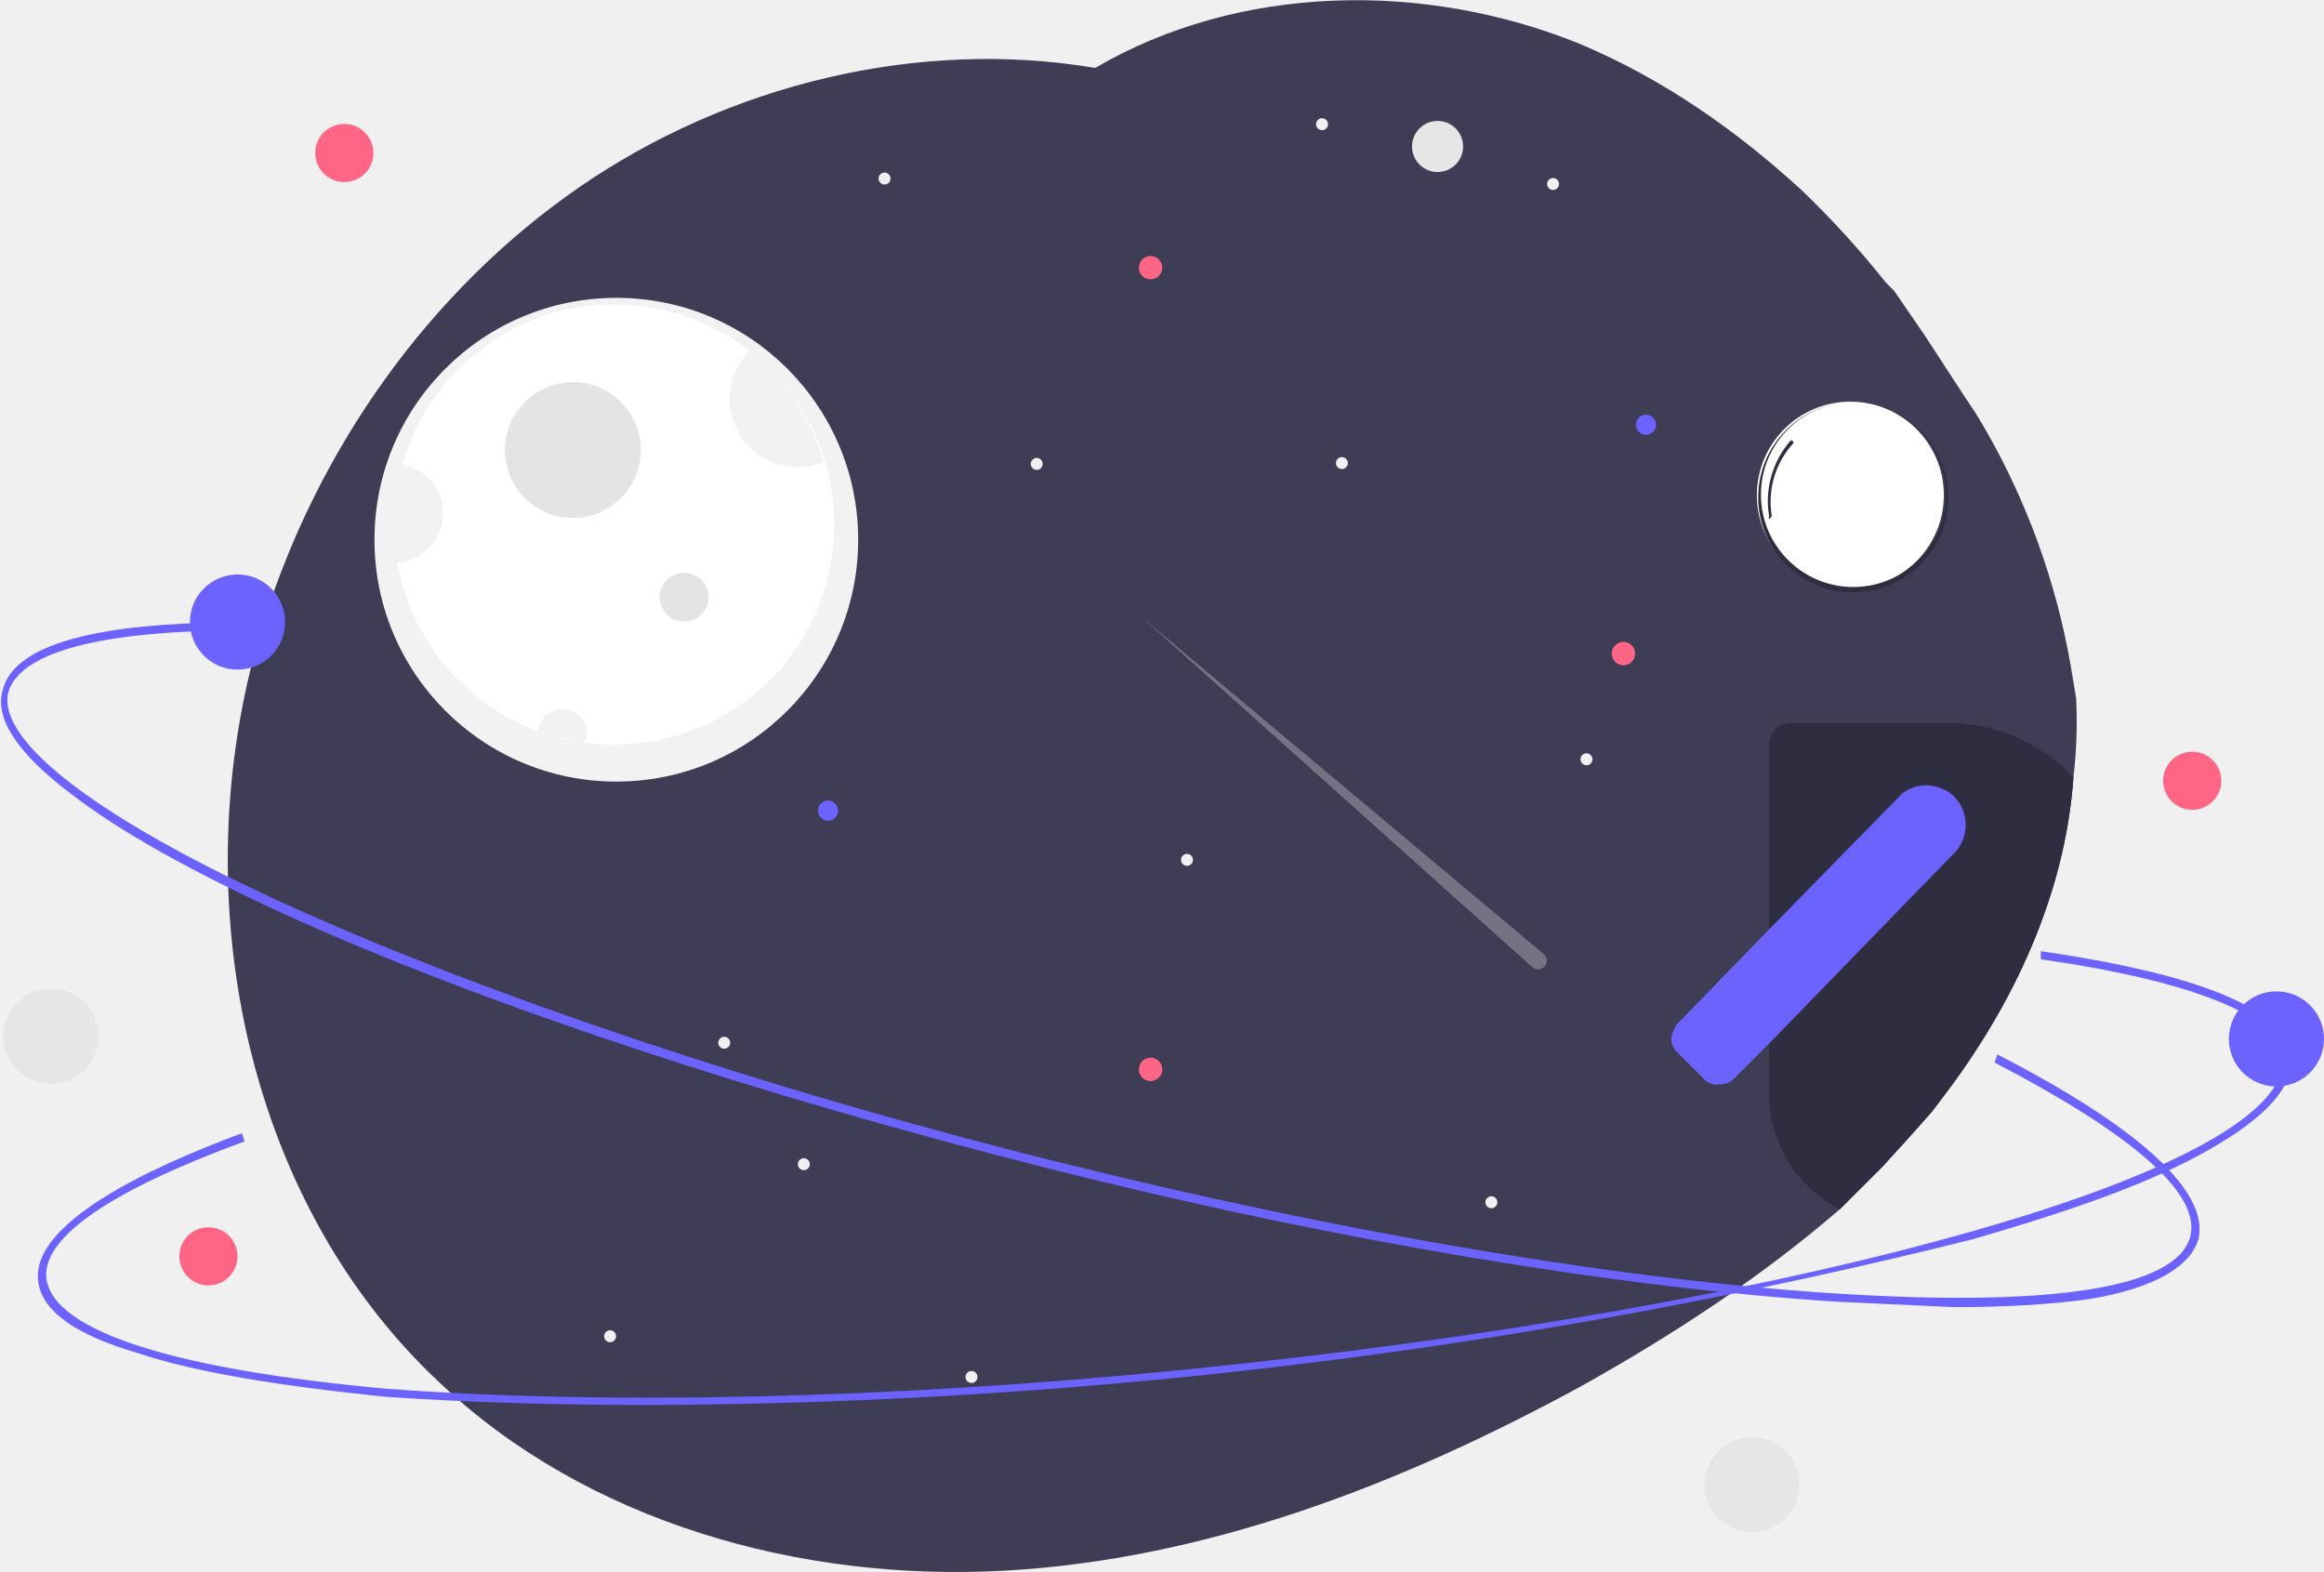
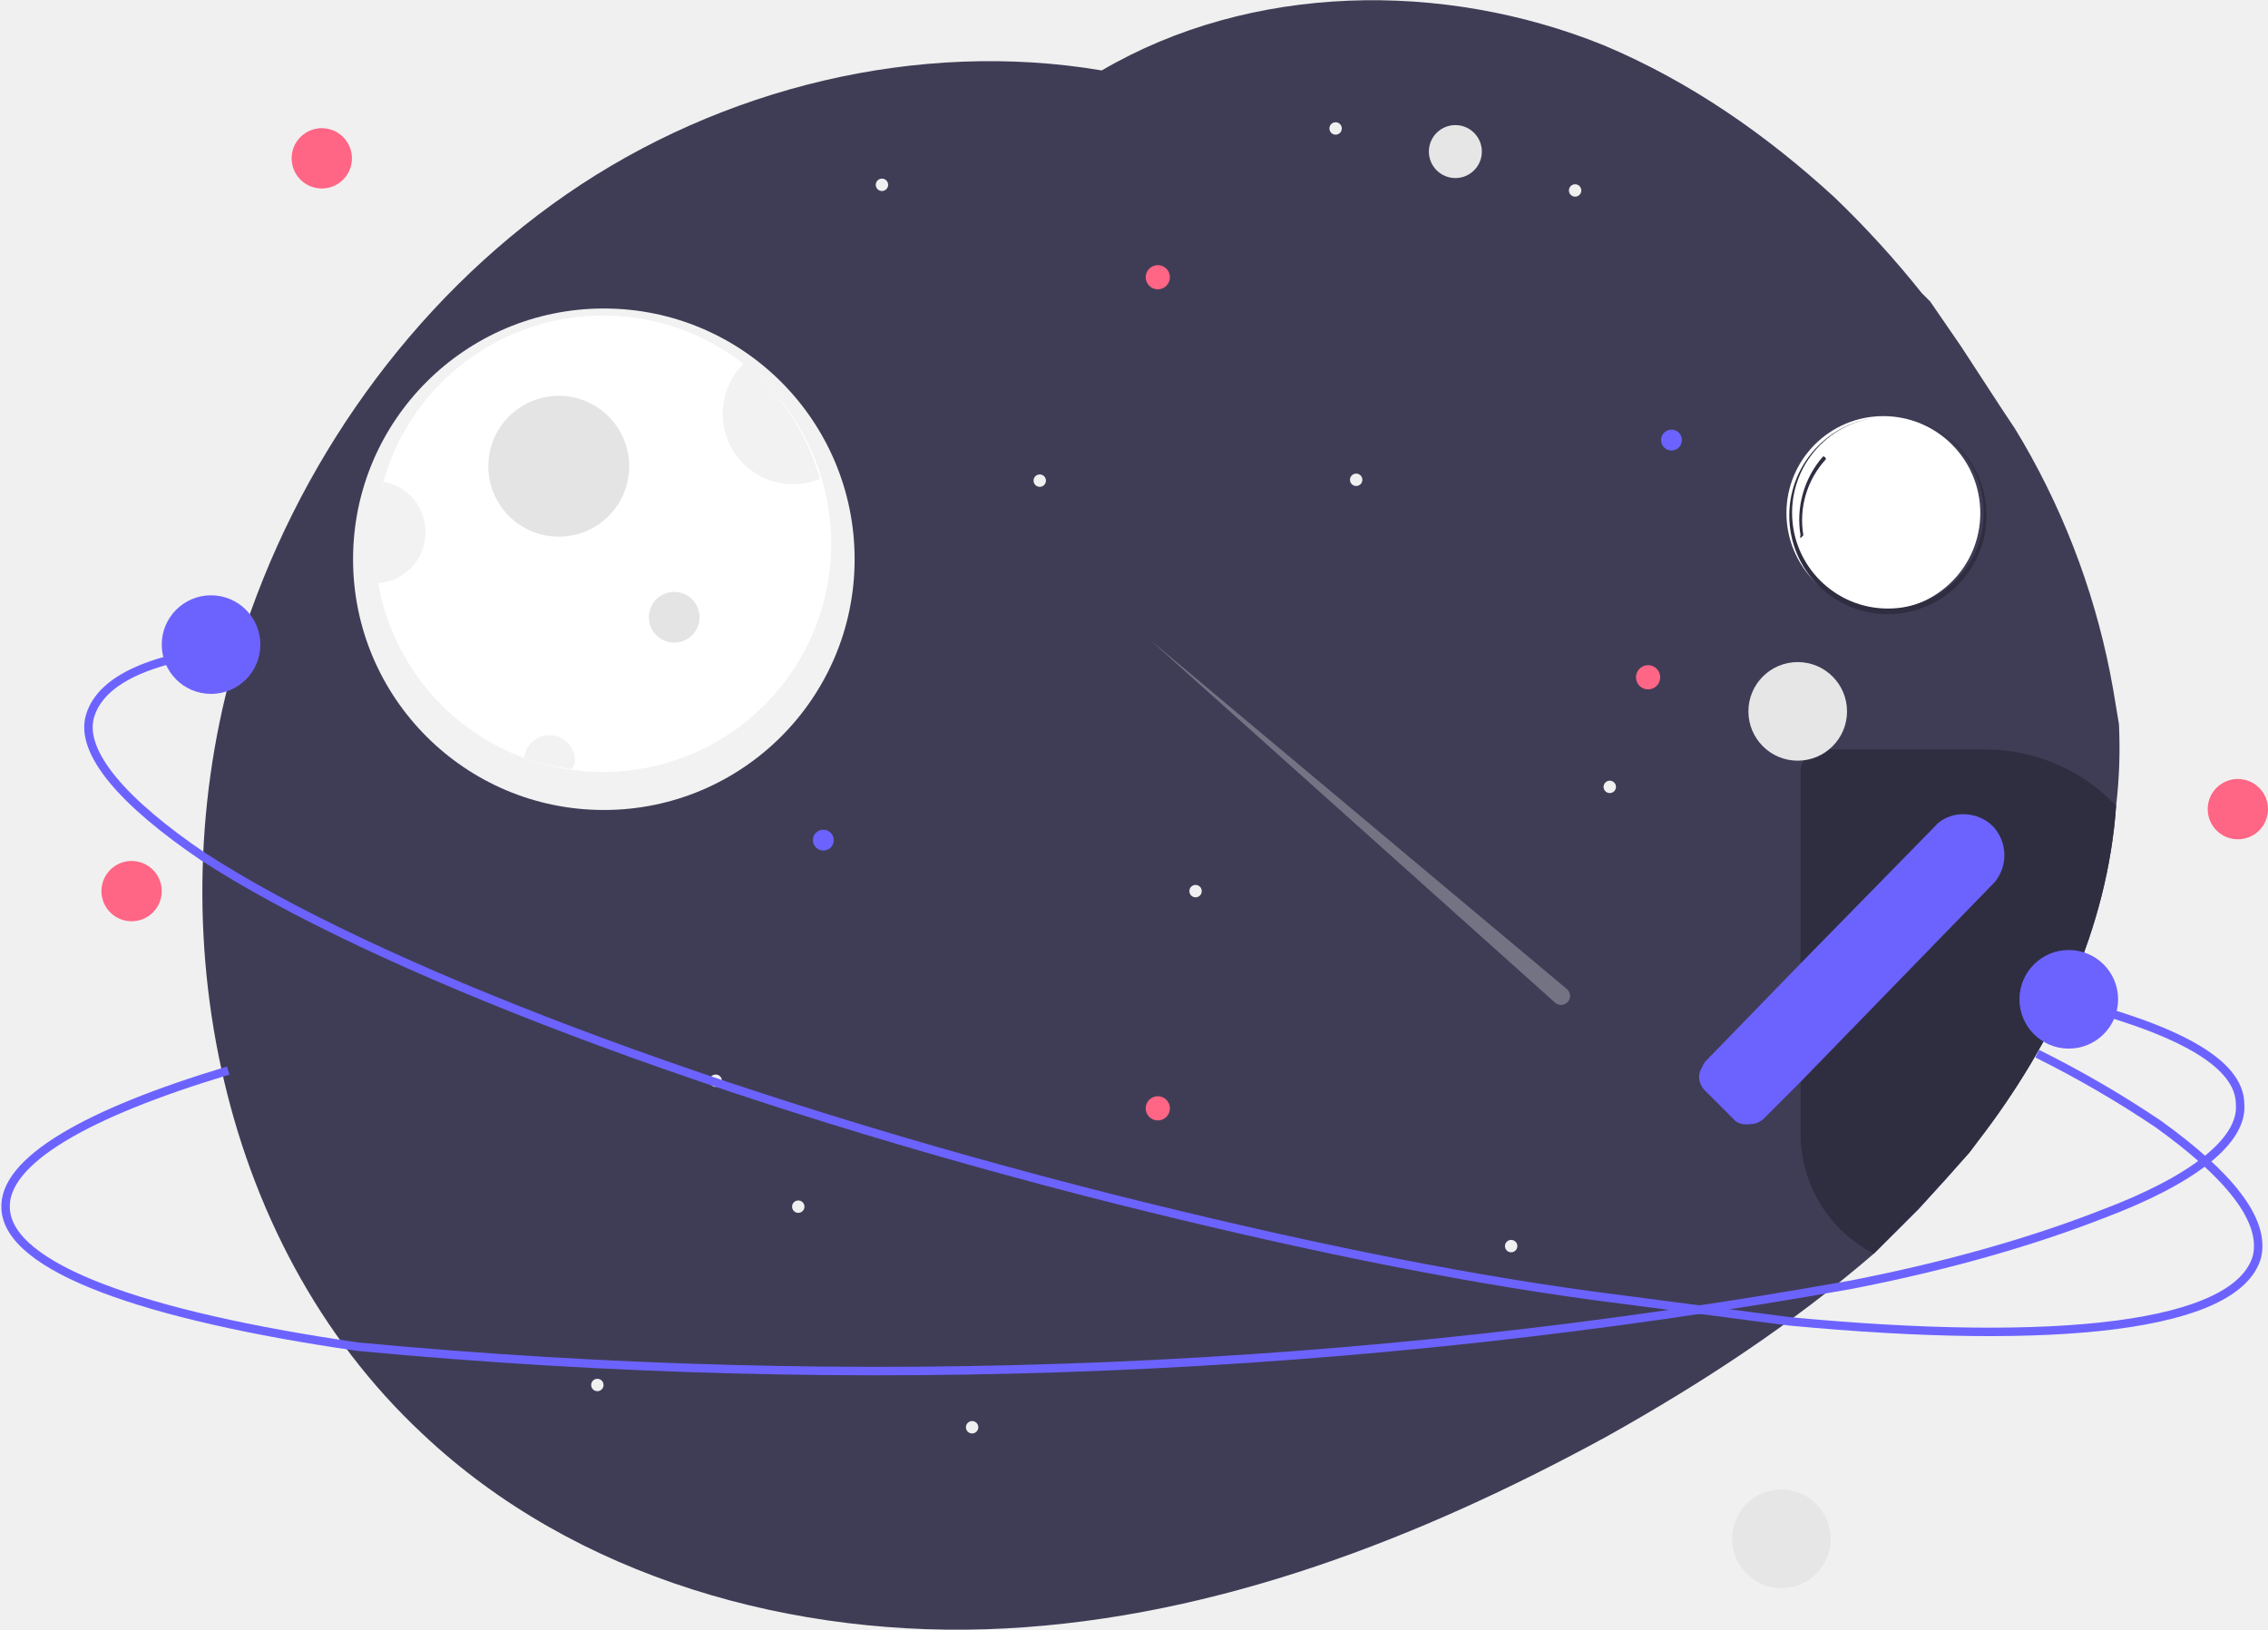
- <svg xmlns="http://www.w3.org/2000/svg" id="a27b99c7-e964-4c47-a10a-750eac27831c" width="855.2" height="578.4" viewBox="0 0 855.2 578.4">
-   <path d="M763 286c-3 43-22 84-49 119l-3 4-8 9-10 11-9 9-7 7c-29 25-61 46-95 65-66 36-138 64-213 68s-153-18-207-69c-74-69-95-184-65-280 20-64 61-122 116-160s125-55 190-44c53-31 121-32 178-9 31 13 58 32 82 54a344 344 0 0 1 31 34l3 3 11 16 15 23 4 6 3 5a266 266 0 0 1 32 88l2 12a175 175 0 0 1-1 29Z" style="fill:#3f3d56" />
-   <path d="M568 351 420 227l144 129a3 3 0 1 0 4-5Z" style="fill:#f0f0f0;opacity:.3;isolation:isolate" />
+ <svg xmlns="http://www.w3.org/2000/svg" id="a27b99c7-e964-4c47-a10a-750eac27831c" width="804.9" height="578.4" viewBox="0 0 804.9 578.4">
+   <path d="M763 286c-3 43-22 84-49 119l-3 4-8 9-10 11-9 9-7 7c-29 25-61 46-95 65-66 36-138 64-213 68s-153-18-207-69c-74-69-95-184-65-280 20-64 61-122 116-160s125-55 190-44c53-31 121-32 178-9 31 13 58 32 82 54a344 344 0 0 1 31 34l3 3 11 16 15 23 4 6 3 5a266 266 0 0 1 32 88l2 12a175 175 0 0 1-1 29Z" transform="translate(-12)" style="fill:#3f3d56" />
+   <path d="M568 351 420 227l144 129a3 3 0 1 0 4-5Z" transform="translate(-12)" style="fill:#f0f0f0;opacity:.3;isolation:isolate" />
  <g id="smallGalax">
-     <circle cx="226.8" cy="198.6" r="89" style="fill:#f2f2f2" />
-     <path d="M307 193a81 81 0 1 1-53-76 81 81 0 0 1 53 76Z" style="fill:#fff" />
-     <circle cx="210.8" cy="165.6" r="25" style="fill:#e4e4e4" />
-     <path d="M303 170a25 25 0 0 1-27-41 81 81 0 0 1 27 41Z" style="fill:#f2f2f2" />
-     <circle cx="252.2" cy="219.7" r="9" transform="rotate(-81 252 220)" style="fill:#e4e4e4" />
-     <path d="M216 271a8 8 0 0 1-1 2 82 82 0 0 1-17-4 9 9 0 1 1 18 2Zm-53-82a18 18 0 0 1-17 18 83 83 0 0 1 2-36 18 18 0 0 1 15 18Z" style="fill:#f2f2f2" />
+     <circle cx="214.3" cy="198.5" r="89" style="fill:#f2f2f2" />
+     <path d="M307 193a81 81 0 1 1-53-76 81 81 0 0 1 53 76Z" transform="translate(-12)" style="fill:#fff" />
+     <circle cx="198.3" cy="165.5" r="25" style="fill:#e4e4e4" />
+     <path d="M303 170a25 25 0 0 1-27-41 81 81 0 0 1 27 41Z" transform="translate(-12)" style="fill:#f2f2f2" />
+     <circle cx="251.7" cy="219.8" r="9" transform="rotate(-72 245 228)" style="fill:#e4e4e4" />
+     <path d="M216 271a8 8 0 0 1-1 2 82 82 0 0 1-17-4 9 9 0 1 1 18 2Zm-53-82a18 18 0 0 1-17 18 83 83 0 0 1 2-36 18 18 0 0 1 15 18Z" transform="translate(-12)" style="fill:#f2f2f2" />
  </g>
  <g id="stars">
-     <circle cx="605.7" cy="156.3" r="3.7" style="fill:#6c63ff" />
-     <circle cx="571.5" cy="67.7" r="2.2" style="fill:#f0f0f0" />
-     <circle cx="224.5" cy="491.7" r="2.2" style="fill:#f0f0f0" />
-     <circle cx="583.8" cy="279.4" r="2.2" style="fill:#f0f0f0" />
-     <circle cx="304.7" cy="298.3" r="3.7" style="fill:#6c63ff" />
-     <circle cx="266.5" cy="383.7" r="2.2" style="fill:#f0f0f0" />
-     <circle cx="486.5" cy="45.7" r="2.2" style="fill:#f0f0f0" />
-     <circle cx="357.5" cy="506.7" r="2.2" style="fill:#f0f0f0" />
-     <circle cx="325.5" cy="65.7" r="2.2" style="fill:#f0f0f0" />
-     <circle cx="381.5" cy="170.7" r="2.2" style="fill:#f0f0f0" />
-     <circle cx="295.8" cy="428.4" r="2.2" style="fill:#f0f0f0" />
-     <circle cx="548.8" cy="442.4" r="2.2" style="fill:#f0f0f0" />
-     <circle cx="436.8" cy="316.4" r="2.2" style="fill:#f0f0f0" />
-     <circle cx="493.8" cy="170.4" r="2.2" style="fill:#f0f0f0" />
-     <circle cx="597.4" cy="240.5" r="4.3" style="fill:#ff6584" />
-     <circle cx="423.4" cy="98.5" r="4.3" style="fill:#ff6584" />
-     <circle cx="423.4" cy="393.5" r="4.3" style="fill:#ff6584" />
+     <circle cx="593.2" cy="156.2" r="3.7" style="fill:#6c63ff" />
+     <circle cx="559" cy="67.6" r="2.2" style="fill:#f0f0f0" />
+     <circle cx="212" cy="491.6" r="2.2" style="fill:#f0f0f0" />
+     <circle cx="571.3" cy="279.3" r="2.2" style="fill:#f0f0f0" />
+     <circle cx="292.2" cy="298.2" r="3.7" style="fill:#6c63ff" />
+     <circle cx="254" cy="383.6" r="2.2" style="fill:#f0f0f0" />
+     <circle cx="474" cy="45.6" r="2.2" style="fill:#f0f0f0" />
+     <circle cx="345" cy="506.6" r="2.2" style="fill:#f0f0f0" />
+     <circle cx="313" cy="65.6" r="2.2" style="fill:#f0f0f0" />
+     <circle cx="369" cy="170.6" r="2.2" style="fill:#f0f0f0" />
+     <circle cx="283.3" cy="428.3" r="2.2" style="fill:#f0f0f0" />
+     <circle cx="536.3" cy="442.3" r="2.2" style="fill:#f0f0f0" />
+     <circle cx="424.3" cy="316.3" r="2.2" style="fill:#f0f0f0" />
+     <circle cx="481.3" cy="170.3" r="2.2" style="fill:#f0f0f0" />
+     <circle cx="584.9" cy="240.4" r="4.3" style="fill:#ff6584" />
+     <circle cx="410.9" cy="98.4" r="4.3" style="fill:#ff6584" />
+     <circle cx="410.9" cy="393.4" r="4.3" style="fill:#ff6584" />
  </g>
-   <path d="M691 418a8 8 0 0 0-7 6 7 7 0 0 0 0 2v12l9-9 10-11Z" style="fill:#6c63ff" />
-   <path id="ellipse_1" data-name="ellipse 1" d="m719 481-43-2c-79-5-183-22-290-49s-207-60-280-93c-35-16-62-31-80-45-20-15-28-28-25-38 5-21 50-25 88-25v3c-52 0-82 8-86 23-4 18 34 47 105 79s171 66 279 93 210 44 289 49 125-2 130-21c4-16-22-38-72-64l1-3c37 19 79 46 74 68-3 10-16 18-40 22-14 2-31 3-50 3Z" style="fill:#6c63ff" />
+   <path d="M691 418a8 8 0 0 0-7 6 7 7 0 0 0 0 2v12l9-9 10-11Z" transform="translate(-12)" style="fill:#6c63ff" />
  <g id="smallGalax2">
-     <circle cx="680.9" cy="182.2" r="34.4" style="fill:#fff" />
-     <path d="M682 148a35 35 0 1 0 35 35 35 35 0 0 0-35-35Zm0 68a34 34 0 1 1 34-34 34 34 0 0 1-34 34Z" style="fill:#2f2e41" />
-     <path d="M651 191a1 1 0 0 1 0-1 34 34 0 0 1 8-28 1 1 0 0 1 1 1 32 32 0 0 0-8 27Z" style="fill:#2f2e41" />
+     <circle cx="668.4" cy="182.1" r="34.4" style="fill:#fff" />
+     <path d="M682 148a35 35 0 1 0 35 35 35 35 0 0 0-35-35Zm0 68a34 34 0 1 1 34-34 34 34 0 0 1-34 34Z" transform="translate(-12)" style="fill:#2f2e41" />
+     <path d="M651 191a1 1 0 0 1 0-1 34 34 0 0 1 8-28 1 1 0 0 1 1 1 32 32 0 0 0-8 27Z" transform="translate(-12)" style="fill:#2f2e41" />
  </g>
-   <path d="M717 266h-58a8 8 0 0 0-8 8v128a48 48 0 0 0 26 43l7-7 9-9 10-11 8-9 3-4c27-35 46-76 49-119a64 64 0 0 0-46-20Z" style="fill:#2f2e41" />
-   <path d="M719 293a15 15 0 0 0-10-4 14 14 0 0 0-9 3 5 5 0 0 0-1 1l-48 49-34 35a8 8 0 0 0-1 2 6 6 0 0 0-1 3 7 7 0 0 0 2 5l1 1 10 10a7 7 0 0 0 5 1 7 7 0 0 0 5-2l1-1 12-12 69-71a15 15 0 0 0-1-20Z" style="fill:#6c63ff" />
-   <path id="ellipse_2" data-name="ellipse 2" d="M240 517c-36 0-69-1-98-3-39-4-70-9-91-16-24-7-36-16-37-27-2-21 40-41 75-54l1 3c-49 18-74 35-73 50 2 20 48 34 125 41 79 6 184 4 294-7s213-29 290-51c74-21 116-44 114-64-1-15-33-28-89-36v-3c41 6 90 17 92 39 1 11-9 22-30 34s-49 22-87 33a2037 2037 0 0 1-486 61Z" style="fill:#6c63ff" />
-   <circle id="smallGalax3" cx="529" cy="53.9" r="9.4" style="fill:#e6e6e6" />
-   <circle cx="18.7" cy="381.3" r="17.5" style="fill:#e6e6e6" />
-   <circle cx="87.4" cy="228.9" r="17.5" style="fill:#6c63ff" />
-   <circle cx="837.7" cy="382.3" r="17.5" style="fill:#6c63ff" />
-   <circle cx="126.7" cy="56.3" r="10.7" style="fill:#ff6584" />
-   <circle cx="76.7" cy="462.3" r="10.7" style="fill:#ff6584" />
-   <circle cx="806.7" cy="287.3" r="10.7" style="fill:#ff6584" />
-   <circle cx="644.7" cy="546.3" r="17.5" style="fill:#e6e6e6" />
+   <path d="M717 266h-58a8 8 0 0 0-8 8v128a48 48 0 0 0 26 43l7-7 9-9 10-11 8-9 3-4c27-35 46-76 49-119a64 64 0 0 0-46-20Z" transform="translate(-12)" style="fill:#2f2e41" />
+   <path d="M719 293a15 15 0 0 0-10-4 14 14 0 0 0-9 3 5 5 0 0 0-1 1l-48 49-34 35a8 8 0 0 0-1 2 6 6 0 0 0-1 3 7 7 0 0 0 2 5l1 1 10 10a7 7 0 0 0 5 1 7 7 0 0 0 5-2l1-1 12-12 69-71a15 15 0 0 0-1-20Z" transform="translate(-12)" style="fill:#6c63ff" />
+   <circle id="smallGalax3" cx="516.5" cy="53.8" r="9.4" style="fill:#e6e6e6" />
+   <circle cx="638" cy="252.5" r="17.5" style="fill:#e6e6e6" />
+   <circle id="circle_1" cx="74.9" cy="228.8" r="17.5" style="fill:#6c63ff" />
+   <circle id="circle_1" cx="734.2" cy="354.7" r="17.5" style="fill:#6c63ff" />
+   <circle cx="114.2" cy="56.2" r="10.7" style="fill:#ff6584" />
+   <circle cx="46.7" cy="316.3" r="10.7" style="fill:#ff6584" />
+   <circle cx="794.2" cy="287.2" r="10.7" style="fill:#ff6584" />
+   <circle cx="632.2" cy="546.2" r="17.5" style="fill:#e6e6e6" />
+   <path id="ellipse1" d="M97 230c-31 3-49 11-53 24s12 31 40 50c60 39 182 86 325 122 60 15 117 27 169 34l69 9c95 9 159 2 166-23 3-13-10-29-35-47a377 377 0 0 0-43-25" transform="translate(-12)" style="fill:none;stroke:#6c63ff;stroke-miterlimit:10;stroke-width:3px" />
+   <path style="fill:none;stroke:#6c63ff;stroke-miterlimit:10;stroke-width:3px" d="M591 320" />
+   <path id="ellipse" d="M744 355c40 10 63 22 63 37 1 13-17 27-49 39-23 9-53 18-89 25a1965 1965 0 0 1-530 22c-76-11-124-28-125-49-1-17 29-34 79-49" transform="translate(-12)" style="fill:none;stroke:#6c63ff;stroke-miterlimit:10;stroke-width:3px" />
</svg>
